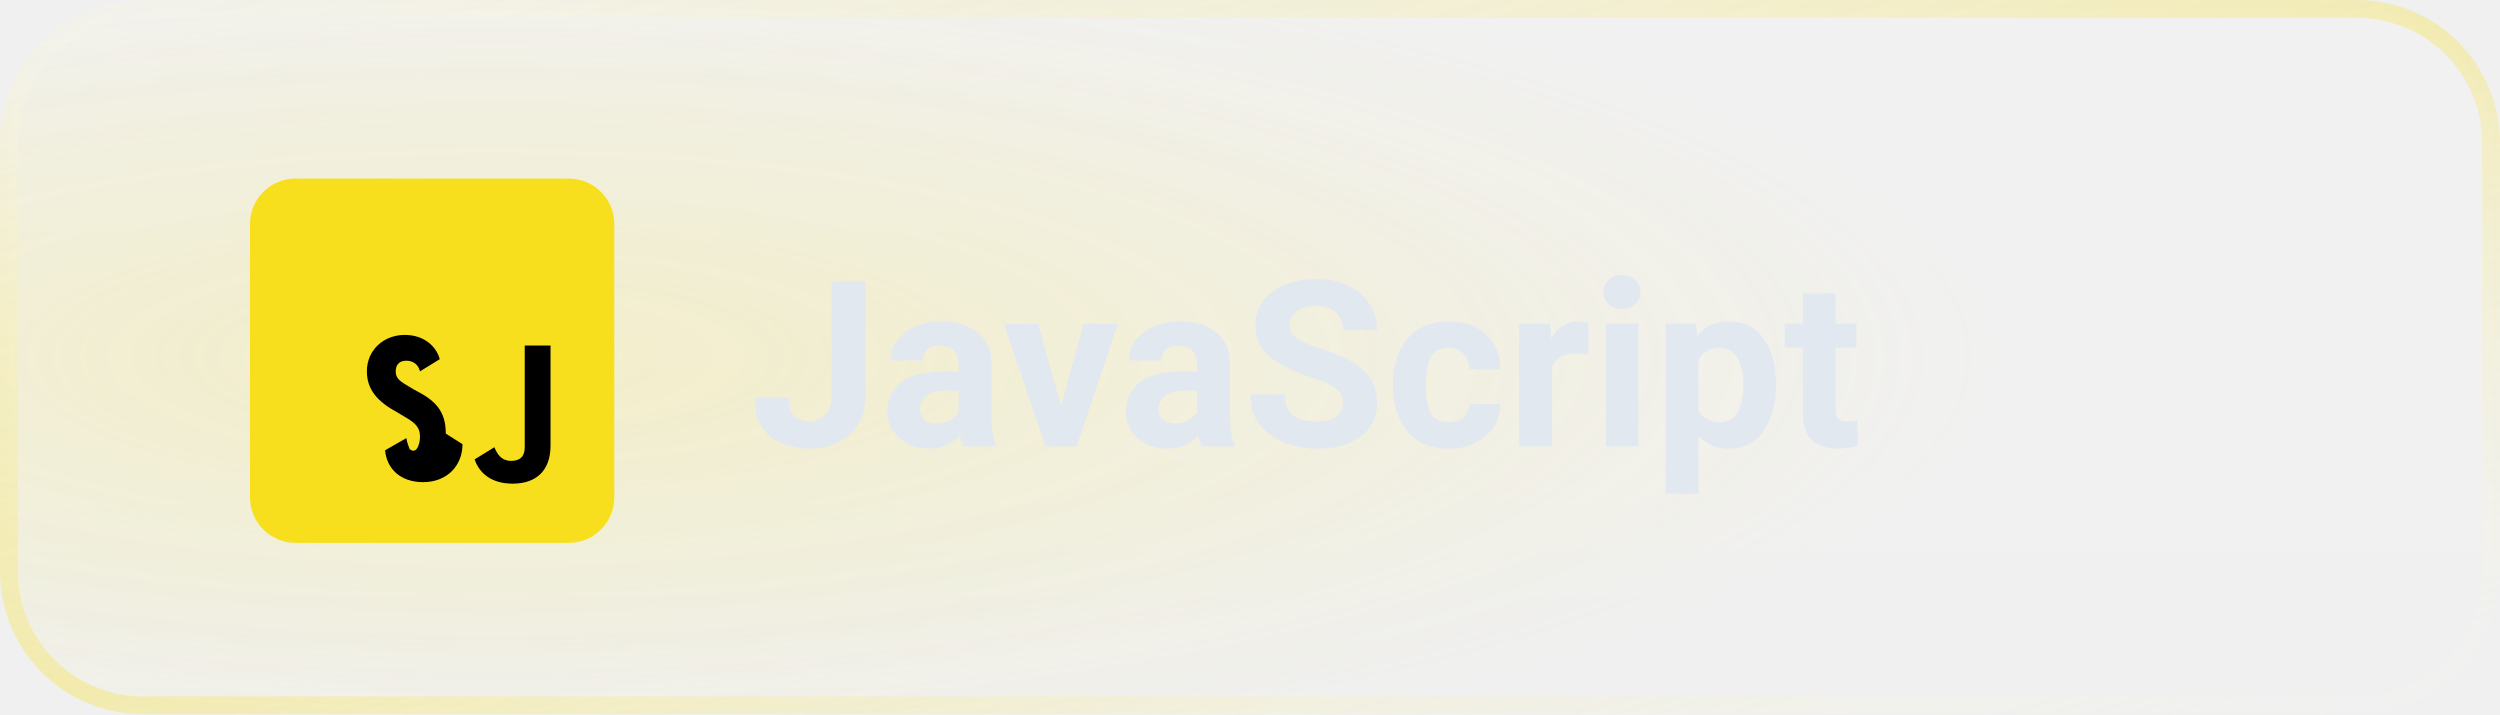
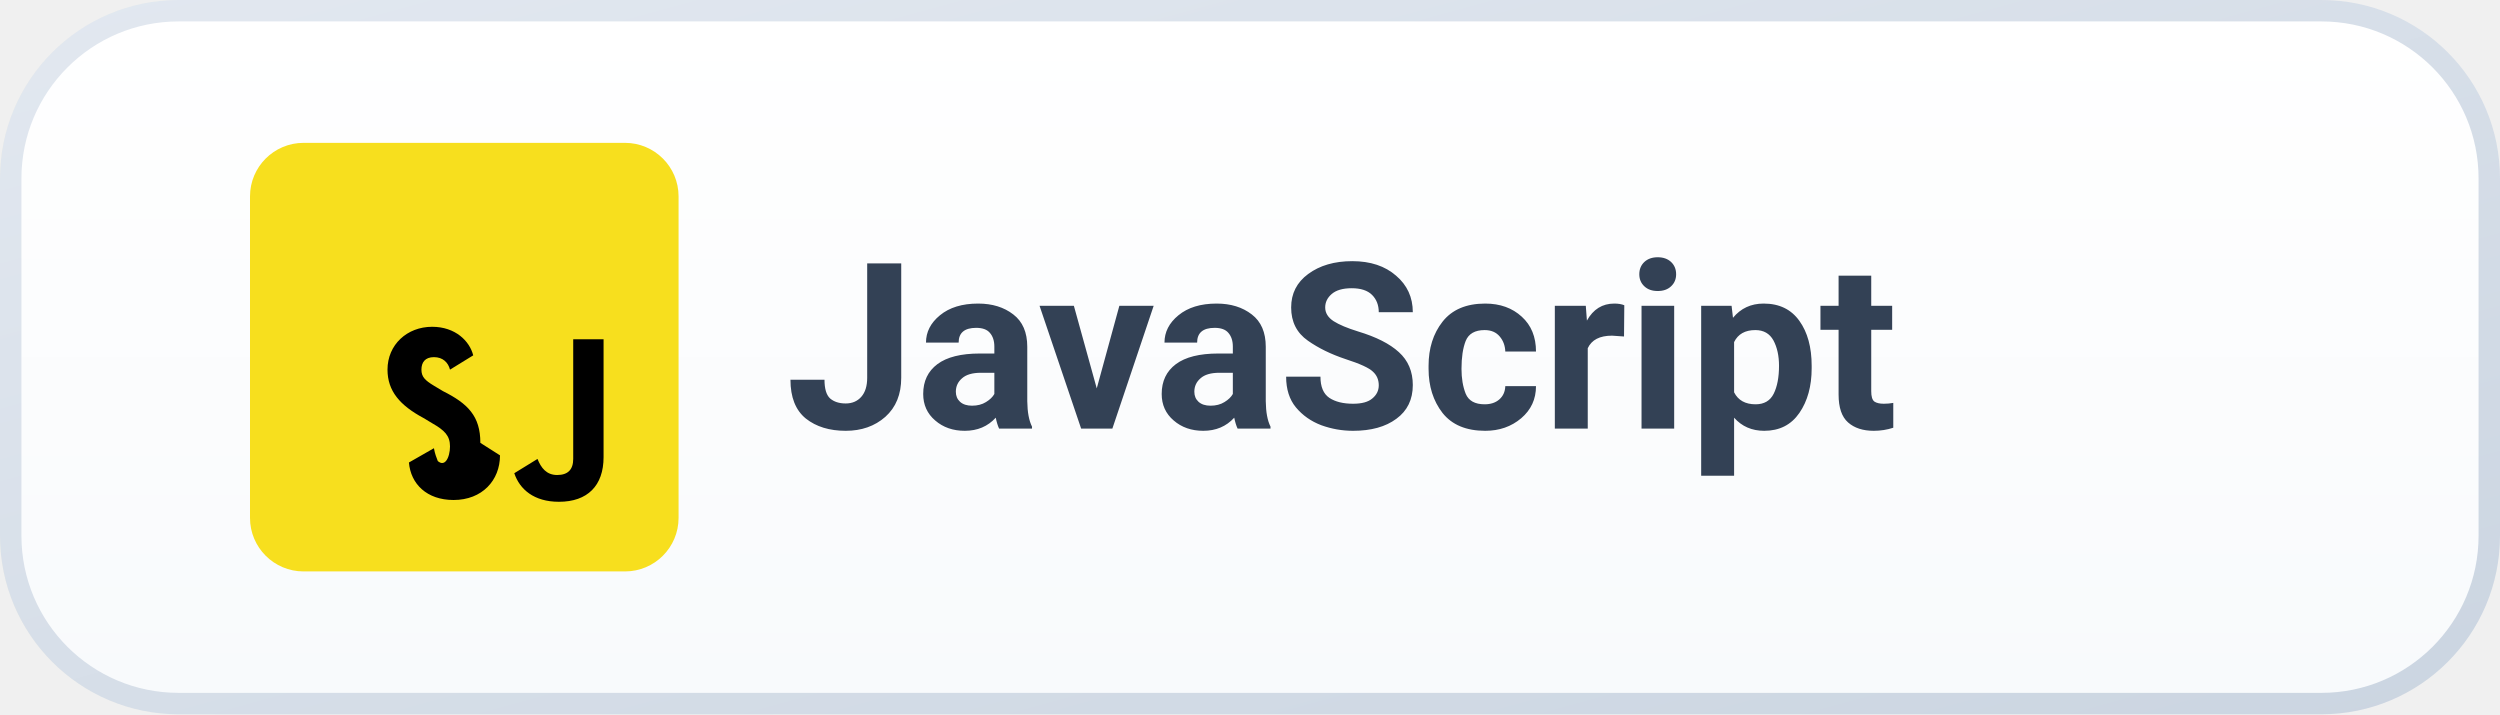
- <svg xmlns="http://www.w3.org/2000/svg" viewBox="0 0 140 40" width="140" height="40">
+ <svg xmlns="http://www.w3.org/2000/svg" viewBox="0 0 140 40" width="140" height="40" role="img" aria-label="JavaScript Badge">
  <defs>
-     <linearGradient id="badge-javascript-glass-grad" x1="0%" y1="0%" x2="0%" y2="100%">
-       <stop offset="0%" stop-color="#FFFFFF" stop-opacity="0.08" />
-       <stop offset="100%" stop-color="#FFFFFF" stop-opacity="0.02" />
+     <linearGradient id="bg-light" x1="0%" y1="0%" x2="0%" y2="100%">
+       <stop offset="0%" stop-color="#FFFFFF" stop-opacity="1" />
+       <stop offset="100%" stop-color="#F8FAFC" stop-opacity="1" />
    </linearGradient>
-     <linearGradient id="badge-javascript-border-grad" x1="0%" y1="0%" x2="100%" y2="100%">
-       <stop offset="0%" stop-color="#FFFFFF" stop-opacity="0.15" />
-       <stop offset="50%" stop-color="#F7DF1E" stop-opacity="0.3" />
-       <stop offset="100%" stop-color="#FFFFFF" stop-opacity="0.05" />
+     <linearGradient id="border-light" x1="0%" y1="0%" x2="100%" y2="100%">
+       <stop offset="0%" stop-color="#E2E8F0" />
+       <stop offset="100%" stop-color="#CBD5E1" />
    </linearGradient>
-     <radialGradient id="badge-javascript-glow-grad" cx="20%" cy="50%" r="60%">
-       <stop offset="0%" stop-color="#F7DF1E" stop-opacity="0.25" />
+     <linearGradient id="bg-dark" x1="0%" y1="0%" x2="0%" y2="100%">
+       <stop offset="0%" stop-color="#1E293B" stop-opacity="0.6" />
+       <stop offset="100%" stop-color="#0F172A" stop-opacity="0.3" />
+     </linearGradient>
+     <linearGradient id="border-dark" x1="0%" y1="0%" x2="100%" y2="100%">
+       <stop offset="0%" stop-color="#334155" stop-opacity="0.8" />
+       <stop offset="100%" stop-color="#1E293B" stop-opacity="0.4" />
+     </linearGradient>
+     <radialGradient id="glow" cx="20%" cy="50%" r="60%">
+       <stop offset="0%" stop-color="#F7DF1E" stop-opacity="0.15" />
      <stop offset="100%" stop-color="#F7DF1E" stop-opacity="0" />
    </radialGradient>
  </defs>
  <style>
    .badge-bg {
+       fill: url(#bg-light);
+       stroke: url(#border-light);
      transition: all 0.3s cubic-bezier(0.4, 0, 0.2, 1);
    }
-     .badge-bg:hover {
-       fill: rgba(255, 255, 255, 0.06);
-       stroke: #F7DF1E;
-       filter: drop-shadow(0 0 6px #F7DF1E50);
-     }
    .badge-text {
-       font-family: -apple-system, BlinkMacSystemFont, "Segoe UI", Roboto, sans-serif;
+       font-family: 'Geist', 'Space Grotesk', -apple-system, BlinkMacSystemFont, "Segoe UI", Roboto, sans-serif;
      font-size: 13px;
      font-weight: 600;
-       fill: #E2E8F0;
+       fill: #334155;
      transition: fill 0.3s;
    }
-     .badge-bg:hover + text {
-       fill: #FFFFFF;
+     
+     @media (prefers-color-scheme: dark) {
+       .badge-bg {
+         fill: url(#bg-dark);
+         stroke: url(#border-dark);
+       }
+       .badge-text {
+         fill: #F1F5F9;
+       }
+     }
+ 
+     /* Soft hover transitions */
+     .badge-bg:hover {
+       stroke: #F7DF1E;
+       fill-opacity: 0.9;
    }
  </style>
-   <rect x="0" y="0" width="140" height="40" rx="8" fill="url(#badge-javascript-glow-grad)" opacity="0.8" pointer-events="none" />
-   <rect class="badge-bg" x="0.5" y="0.5" width="139" height="39" rx="7.5" fill="url(#badge-javascript-glass-grad)" stroke="url(#badge-javascript-border-grad)" stroke-width="1" />
-   <g transform="translate(14, 10) scale(0.85)">
+   <rect x="0" y="0" width="140" height="40" rx="10" fill="url(#glow)" pointer-events="none" />
+   <rect class="badge-bg" x="0.6" y="0.6" width="138.8" height="38.8" rx="9.4" stroke-width="1.2" />
+   <g transform="translate(14, 8) scale(1)">
    <rect width="24" height="24" rx="3" fill="#F7DF1E" />
    <path fill="#000" d="M19.8 17.6c0 1.6-.9 2.5-2.5 2.5-1.4 0-2.2-.7-2.5-1.6l1.3-.8c.2.5.5.9 1.1.9.6 0 .9-.3.9-.9V11h1.7v6.6zM14 17.5c0 1.4-1 2.5-2.6 2.5-1.5 0-2.4-.9-2.5-2.1l1.4-.8c.1.6.4 1 .1.6.5.6.8-.1.8-.7s-.3-.9-1-1.3l-.5-.3c-1.3-.7-2-1.5-2-2.7 0-1.4 1.1-2.4 2.5-2.4 1.3 0 2.1.8 2.3 1.6l-1.3.8c-.1-.4-.4-.7-.9-.7-.5 0-.7.3-.7.7 0 .4.2.6.7.9l.5.3c1.4.7 2.1 1.4 2.1 2.9z" />
  </g>
-   <text class="badge-text" x="42" y="25">JavaScript</text>
+   <text class="badge-text" x="44" y="24">JavaScript</text>
</svg>
